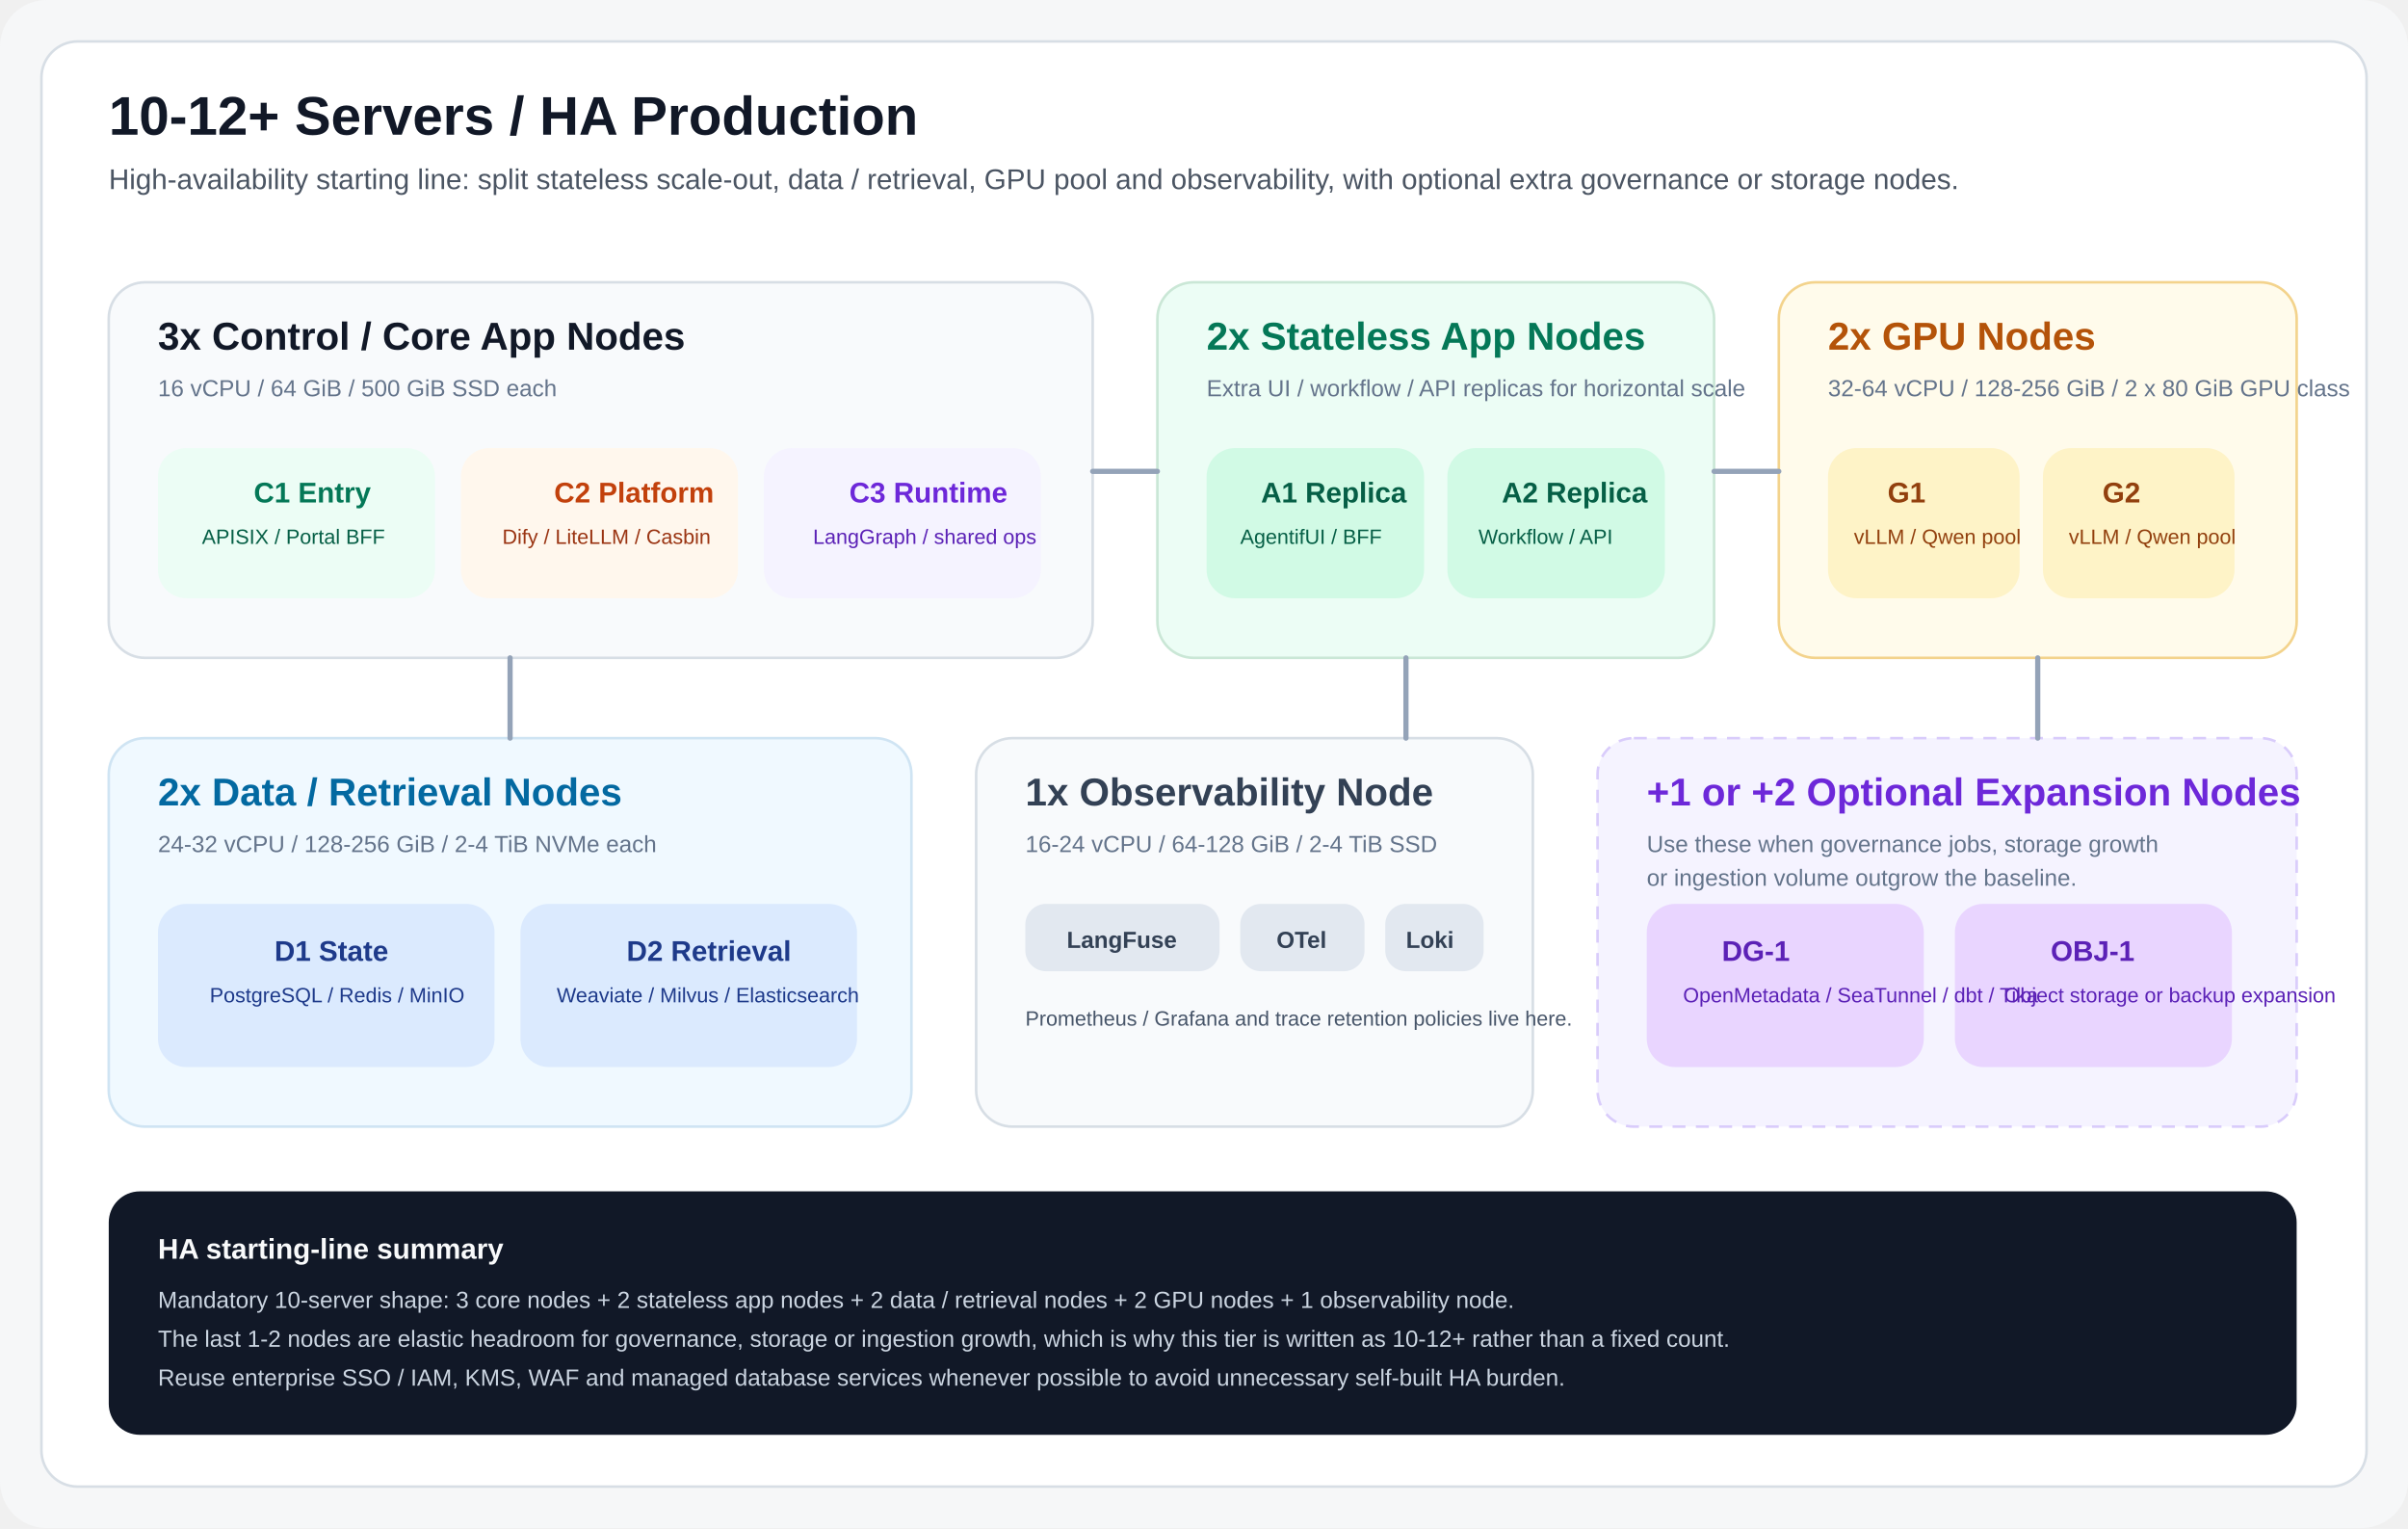
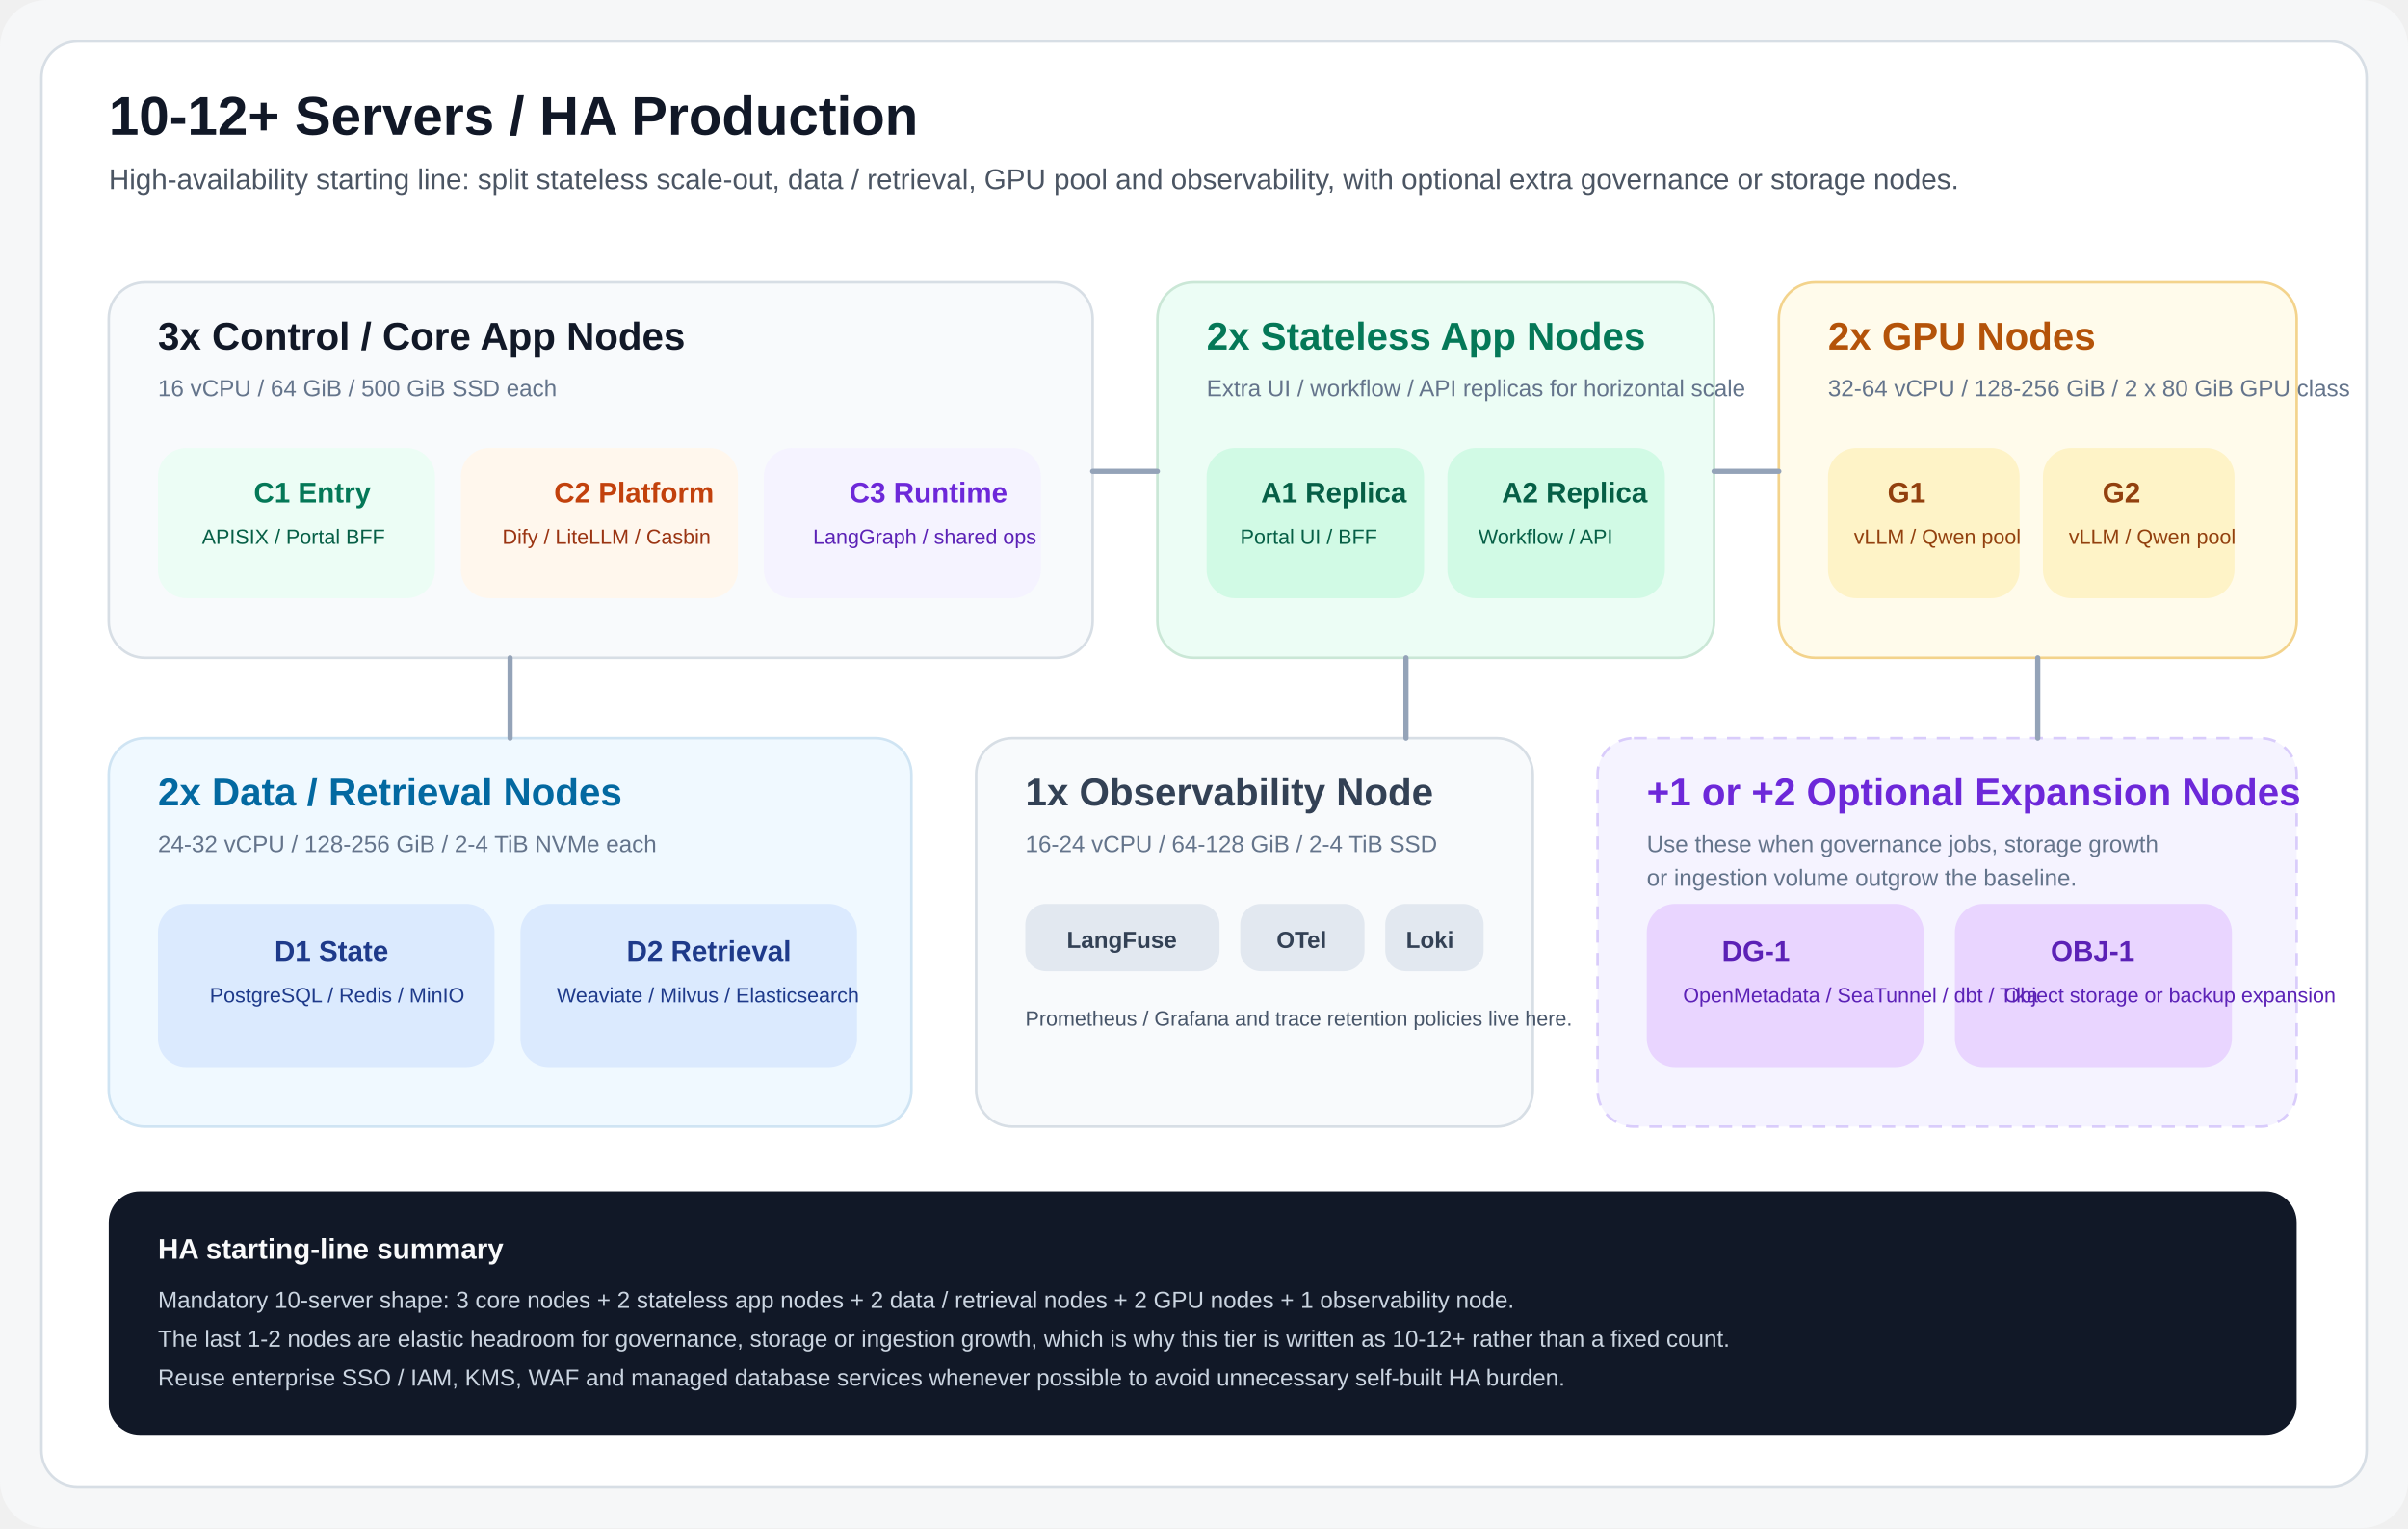
<svg xmlns="http://www.w3.org/2000/svg" width="1860" height="1180" viewBox="0 0 1860 1180" fill="none">
  <rect width="1860" height="1180" rx="36" fill="#F6F7F8" />
  <rect x="32" y="32" width="1796" height="1116" rx="28" fill="#FFFFFF" stroke="#D7DEE5" stroke-width="2" />
  <text x="84" y="104" fill="#111827" font-size="42" font-family="IBM Plex Sans, Arial, sans-serif" font-weight="700">10-12+ Servers / HA Production</text>
  <text x="84" y="146" fill="#4B5563" font-size="22" font-family="IBM Plex Sans, Arial, sans-serif">High-availability starting line: split stateless scale-out, data / retrieval, GPU pool and observability, with optional extra governance or storage nodes.</text>
  <g font-family="IBM Plex Sans, Arial, sans-serif">
    <rect x="84" y="218" width="760" height="290" rx="28" fill="#F8FAFC" stroke="#D7DEE5" stroke-width="2" />
    <text x="122" y="270" fill="#111827" font-size="30" font-weight="700">3x Control / Core App Nodes</text>
    <text x="122" y="306" fill="#64748B" font-size="18">16 vCPU / 64 GiB / 500 GiB SSD each</text>
    <rect x="122" y="346" width="214" height="116" rx="22" fill="#ECFDF5" />
    <rect x="356" y="346" width="214" height="116" rx="22" fill="#FFF7ED" />
    <rect x="590" y="346" width="214" height="116" rx="22" fill="#F5F3FF" />
    <text x="196" y="388" fill="#047857" font-size="22" font-weight="700">C1 Entry</text>
    <text x="156" y="420" fill="#065F46" font-size="16">APISIX / Portal BFF</text>
    <text x="428" y="388" fill="#C2410C" font-size="22" font-weight="700">C2 Platform</text>
    <text x="388" y="420" fill="#9A3412" font-size="16">Dify / LiteLLM / Casbin</text>
    <text x="656" y="388" fill="#6D28D9" font-size="22" font-weight="700">C3 Runtime</text>
    <text x="628" y="420" fill="#5B21B6" font-size="16">LangGraph / shared ops</text>
    <rect x="894" y="218" width="430" height="290" rx="28" fill="#ECFDF5" stroke="#CAE7D6" stroke-width="2" />
    <text x="932" y="270" fill="#047857" font-size="30" font-weight="700">2x Stateless App Nodes</text>
    <text x="932" y="306" fill="#64748B" font-size="18">Extra UI / workflow / API replicas for horizontal scale</text>
    <rect x="932" y="346" width="168" height="116" rx="22" fill="#D1FAE5" />
    <rect x="1118" y="346" width="168" height="116" rx="22" fill="#D1FAE5" />
    <text x="974" y="388" fill="#065F46" font-size="22" font-weight="700">A1 Replica</text>
-     <text x="958" y="420" fill="#065F46" font-size="16">AgentifUI / BFF</text>
+     <text x="958" y="420" fill="#065F46" font-size="16">Portal UI / BFF</text>
    <text x="1160" y="388" fill="#065F46" font-size="22" font-weight="700">A2 Replica</text>
    <text x="1142" y="420" fill="#065F46" font-size="16">Workflow / API</text>
    <rect x="1374" y="218" width="400" height="290" rx="28" fill="#FFFBEB" stroke="#F3D38C" stroke-width="2" />
    <text x="1412" y="270" fill="#B45309" font-size="30" font-weight="700">2x GPU Nodes</text>
    <text x="1412" y="306" fill="#64748B" font-size="18">32-64 vCPU / 128-256 GiB / 2 x 80 GiB GPU class</text>
    <rect x="1412" y="346" width="148" height="116" rx="22" fill="#FEF3C7" />
    <rect x="1578" y="346" width="148" height="116" rx="22" fill="#FEF3C7" />
    <text x="1458" y="388" fill="#92400E" font-size="22" font-weight="700">G1</text>
    <text x="1432" y="420" fill="#92400E" font-size="16">vLLM / Qwen pool</text>
    <text x="1624" y="388" fill="#92400E" font-size="22" font-weight="700">G2</text>
    <text x="1598" y="420" fill="#92400E" font-size="16">vLLM / Qwen pool</text>
    <rect x="84" y="570" width="620" height="300" rx="28" fill="#F0F9FF" stroke="#CFE4F3" stroke-width="2" />
    <text x="122" y="622" fill="#0369A1" font-size="30" font-weight="700">2x Data / Retrieval Nodes</text>
    <text x="122" y="658" fill="#64748B" font-size="18">24-32 vCPU / 128-256 GiB / 2-4 TiB NVMe each</text>
    <rect x="122" y="698" width="260" height="126" rx="22" fill="#DBEAFE" />
    <rect x="402" y="698" width="260" height="126" rx="22" fill="#DBEAFE" />
    <text x="212" y="742" fill="#1E3A8A" font-size="22" font-weight="700">D1 State</text>
    <text x="162" y="774" fill="#1E3A8A" font-size="16">PostgreSQL / Redis / MinIO</text>
    <text x="484" y="742" fill="#1E3A8A" font-size="22" font-weight="700">D2 Retrieval</text>
    <text x="430" y="774" fill="#1E3A8A" font-size="16">Weaviate / Milvus / Elasticsearch</text>
    <rect x="754" y="570" width="430" height="300" rx="28" fill="#F8FAFC" stroke="#D7DEE5" stroke-width="2" />
    <text x="792" y="622" fill="#334155" font-size="30" font-weight="700">1x Observability Node</text>
    <text x="792" y="658" fill="#64748B" font-size="18">16-24 vCPU / 64-128 GiB / 2-4 TiB SSD</text>
    <rect x="792" y="698" width="150" height="52" rx="16" fill="#E2E8F0" />
    <rect x="958" y="698" width="96" height="52" rx="16" fill="#E2E8F0" />
    <rect x="1070" y="698" width="76" height="52" rx="16" fill="#E2E8F0" />
    <text x="824" y="732" fill="#334155" font-size="18" font-weight="700">LangFuse</text>
    <text x="986" y="732" fill="#334155" font-size="18" font-weight="700">OTel</text>
    <text x="1086" y="732" fill="#334155" font-size="18" font-weight="700">Loki</text>
    <text x="792" y="792" fill="#475569" font-size="16">Prometheus / Grafana and trace retention policies live here.</text>
    <rect x="1234" y="570" width="540" height="300" rx="28" fill="#F5F3FF" stroke="#D9CCFB" stroke-width="2" stroke-dasharray="10 8" />
    <text x="1272" y="622" fill="#6D28D9" font-size="30" font-weight="700">+1 or +2 Optional Expansion Nodes</text>
    <text x="1272" y="658" fill="#64748B" font-size="18">Use these when governance jobs, storage growth</text>
    <text x="1272" y="684" fill="#64748B" font-size="18">or ingestion volume outgrow the baseline.</text>
    <rect x="1272" y="698" width="214" height="126" rx="22" fill="#E9D5FF" />
    <rect x="1510" y="698" width="214" height="126" rx="22" fill="#E9D5FF" />
    <text x="1330" y="742" fill="#5B21B6" font-size="22" font-weight="700">DG-1</text>
    <text x="1300" y="774" fill="#5B21B6" font-size="16">OpenMetadata / SeaTunnel / dbt / Tika</text>
    <text x="1584" y="742" fill="#5B21B6" font-size="22" font-weight="700">OBJ-1</text>
    <text x="1548" y="774" fill="#5B21B6" font-size="16">Object storage or backup expansion</text>
    <path d="M844 364H894" stroke="#94A3B8" stroke-width="4" stroke-linecap="round" />
    <path d="M1324 364H1374" stroke="#94A3B8" stroke-width="4" stroke-linecap="round" />
    <path d="M394 508V570" stroke="#94A3B8" stroke-width="4" stroke-linecap="round" />
    <path d="M1086 508V570" stroke="#94A3B8" stroke-width="4" stroke-linecap="round" />
    <path d="M1574 508V570" stroke="#94A3B8" stroke-width="4" stroke-linecap="round" />
    <rect x="84" y="920" width="1690" height="188" rx="24" fill="#111827" />
    <text x="122" y="972" fill="#F9FAFB" font-size="22" font-weight="700">HA starting-line summary</text>
    <text x="122" y="1010" fill="#CBD5E1" font-size="18">Mandatory 10-server shape: 3 core nodes + 2 stateless app nodes + 2 data / retrieval nodes + 2 GPU nodes + 1 observability node.</text>
    <text x="122" y="1040" fill="#CBD5E1" font-size="18">The last 1-2 nodes are elastic headroom for governance, storage or ingestion growth, which is why this tier is written as 10-12+ rather than a fixed count.</text>
    <text x="122" y="1070" fill="#CBD5E1" font-size="18">Reuse enterprise SSO / IAM, KMS, WAF and managed database services whenever possible to avoid unnecessary self-built HA burden.</text>
  </g>
</svg>
